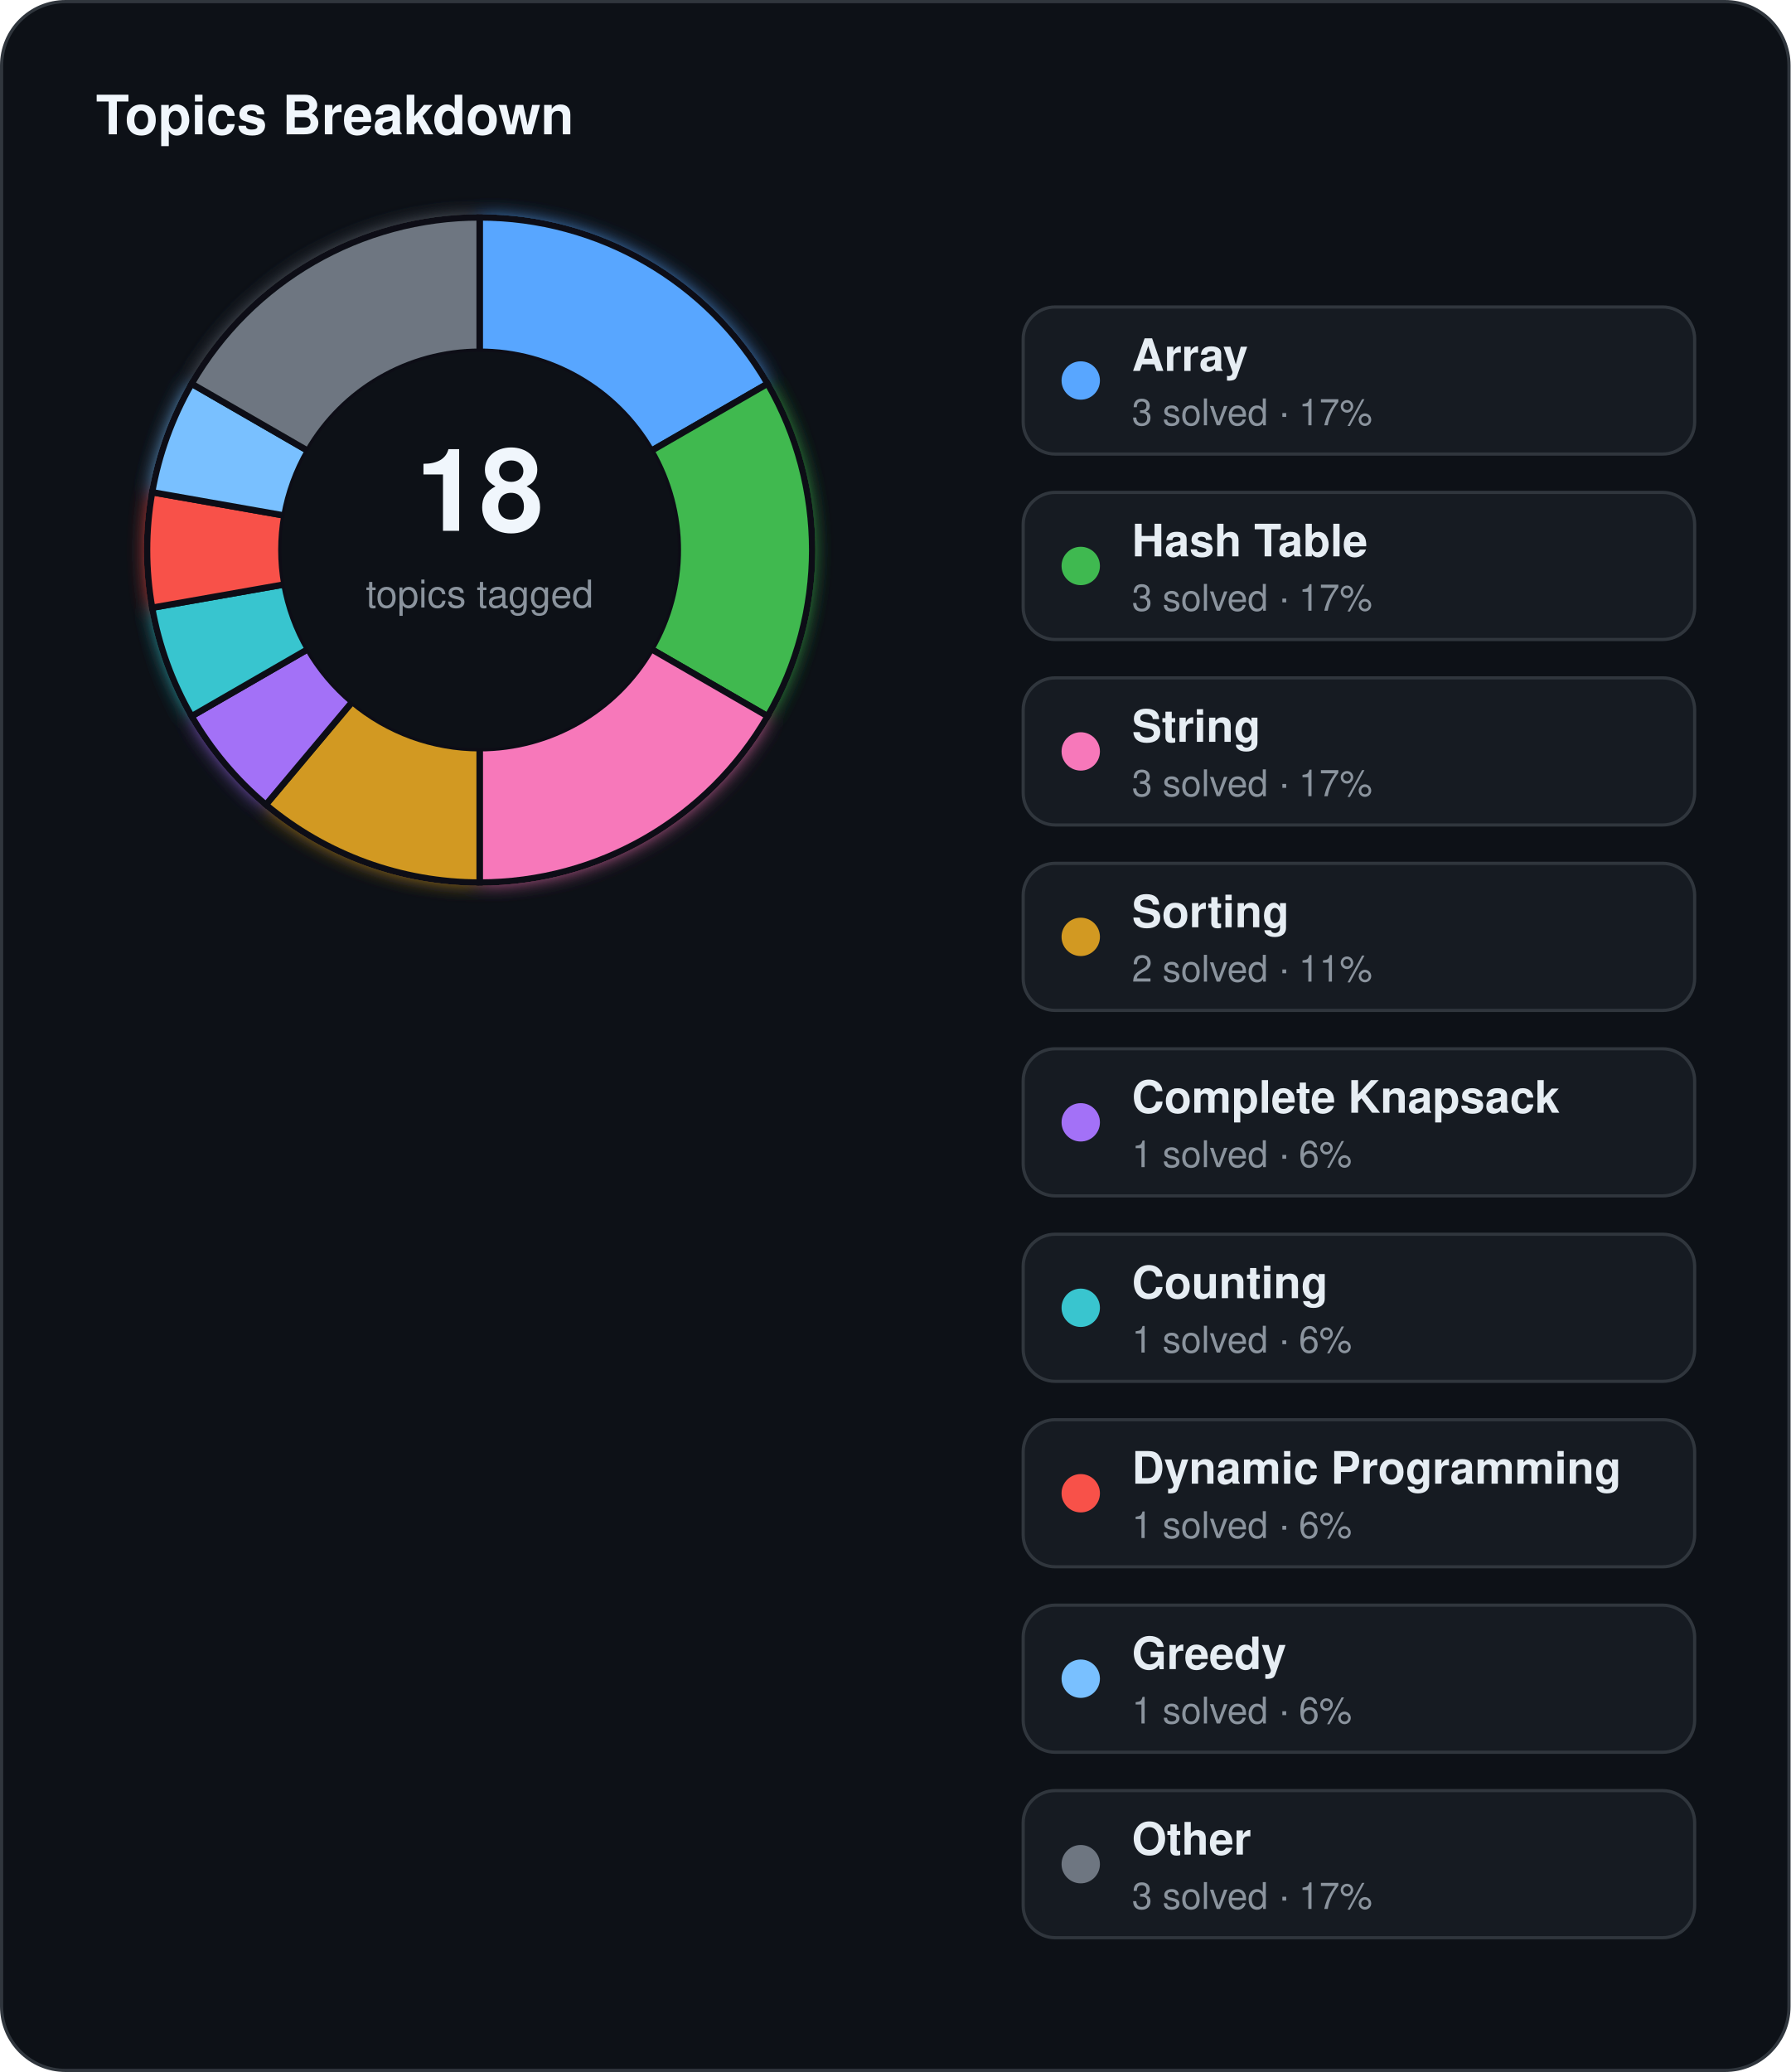
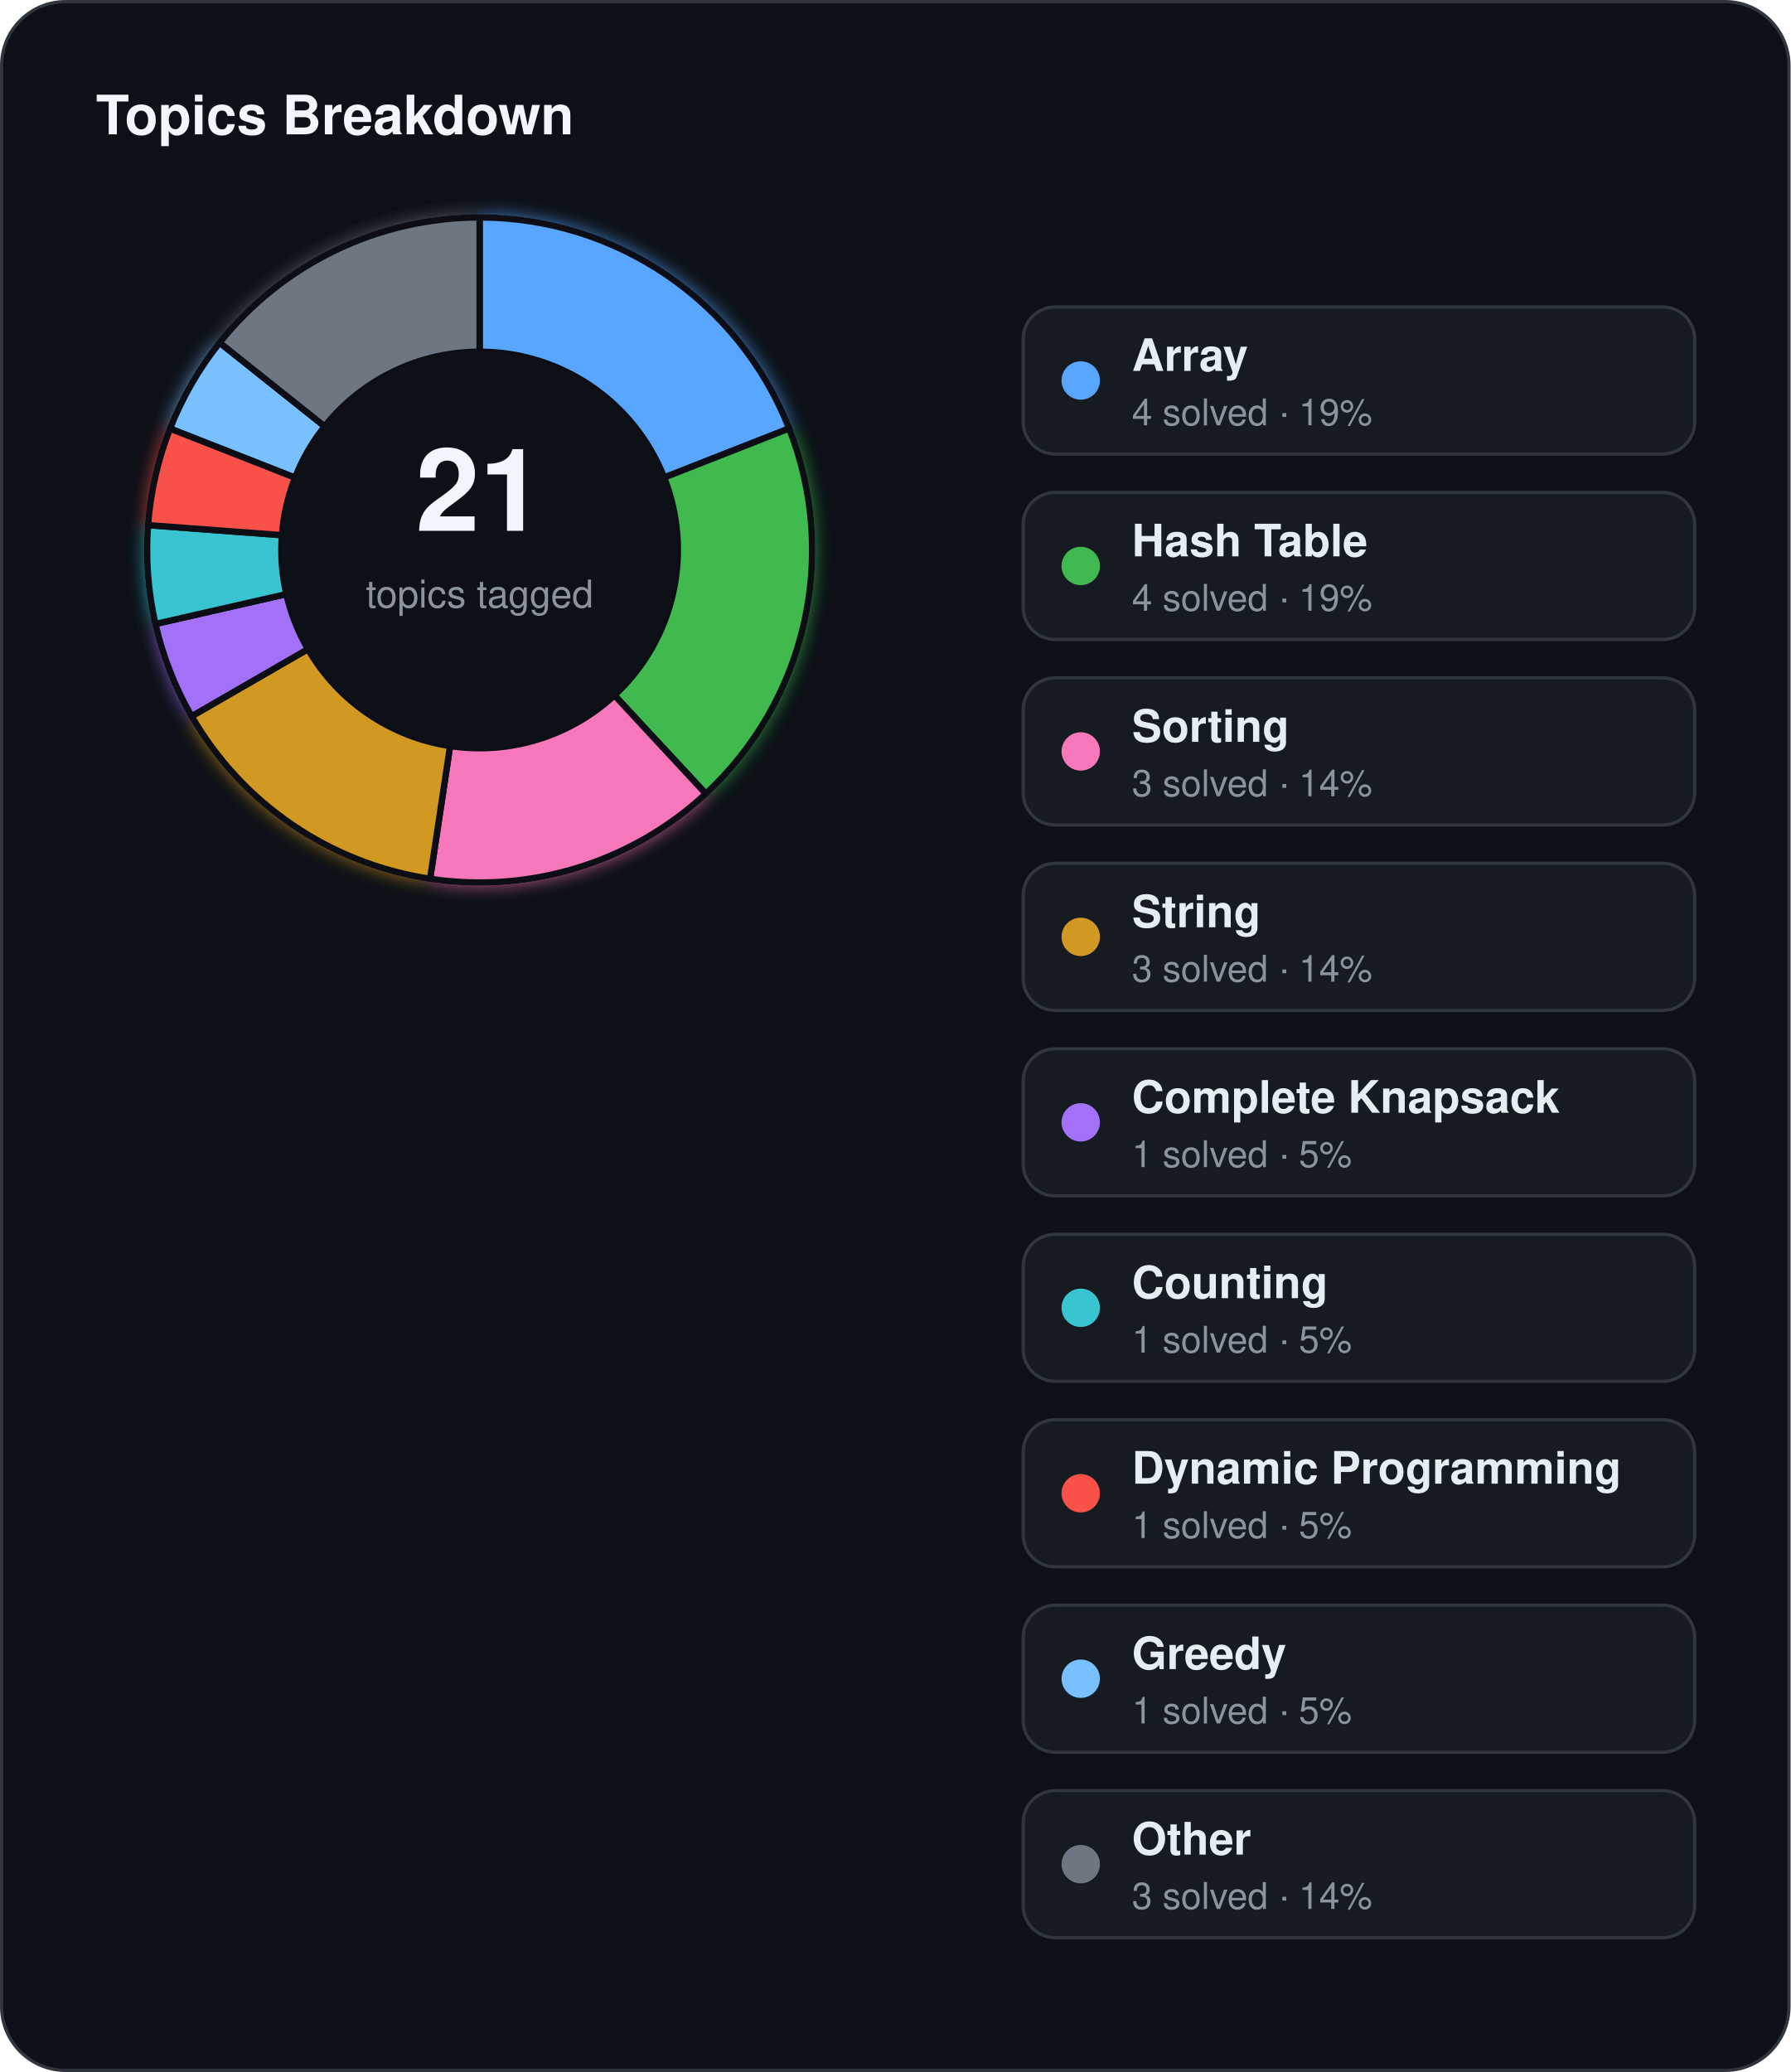
<svg xmlns="http://www.w3.org/2000/svg" width="560" height="648" viewBox="0 0 560 648">
  <defs>
    <filter id="topics-glow" x="-60%" y="-60%" width="220%" height="220%">
      <feGaussianBlur stdDeviation="3" result="blur" />
      <feMerge>
        <feMergeNode in="blur" />
        <feMergeNode in="SourceGraphic" />
      </feMerge>
    </filter>
  </defs>
  <rect x="0.5" y="0.5" width="559" height="647" rx="20" fill="#0d1117" stroke="#30363d" stroke-width="1" />
  <text x="30" y="42" fill="#f0f6fc" font-family="Segoe UI, Helvetica, Arial, sans-serif" font-size="17" font-weight="700">Topics Breakdown</text>
  <g filter="url(#topics-glow)">
-     <path d="M 150.00,68.00 A 104,104 0 0 1 240.07,120.00 L 203.69,141.00 A 62,62 0 0 0 150.00,110.00 Z" fill="#58a6ff" stroke="#0d1117" stroke-width="2" />
-     <path d="M 240.07,120.00 A 104,104 0 0 1 240.07,224.00 L 203.69,203.00 A 62,62 0 0 0 203.69,141.00 Z" fill="#3fb950" stroke="#0d1117" stroke-width="2" />
-     <path d="M 240.07,224.00 A 104,104 0 0 1 150.00,276.00 L 150.00,234.00 A 62,62 0 0 0 203.69,203.00 Z" fill="#f778ba" stroke="#0d1117" stroke-width="2" />
-     <path d="M 150.00,276.00 A 104,104 0 0 1 83.15,251.67 L 110.15,219.49 A 62,62 0 0 0 150.00,234.00 Z" fill="#d29922" stroke="#0d1117" stroke-width="2" />
-     <path d="M 83.15,251.67 A 104,104 0 0 1 59.93,224.00 L 96.31,203.00 A 62,62 0 0 0 110.15,219.49 Z" fill="#a371f7" stroke="#0d1117" stroke-width="2" />
-     <path d="M 59.93,224.00 A 104,104 0 0 1 47.58,190.06 L 88.94,182.77 A 62,62 0 0 0 96.31,203.00 Z" fill="#39c5cf" stroke="#0d1117" stroke-width="2" />
-     <path d="M 47.58,190.06 A 104,104 0 0 1 47.58,153.94 L 88.94,161.23 A 62,62 0 0 0 88.94,182.77 Z" fill="#f85149" stroke="#0d1117" stroke-width="2" />
-     <path d="M 47.58,153.94 A 104,104 0 0 1 59.93,120.00 L 96.31,141.00 A 62,62 0 0 0 88.94,161.23 Z" fill="#79c0ff" stroke="#0d1117" stroke-width="2" />
-     <path d="M 59.93,120.00 A 104,104 0 0 1 150.00,68.00 L 150.00,110.00 A 62,62 0 0 0 96.31,141.00 Z" fill="#6e7681" stroke="#0d1117" stroke-width="2" />
+     <path d="M 150.00,68.00 A 104,104 0 0 1 246.81,134.00 L 207.71,149.35 A 62,62 0 0 0 150.00,110.00 Z" fill="#58a6ff" stroke="#0d1117" stroke-width="2" />
+     <path d="M 246.81,134.00 A 104,104 0 0 1 220.74,248.24 L 192.17,217.45 A 62,62 0 0 0 207.71,149.35 Z" fill="#3fb950" stroke="#0d1117" stroke-width="2" />
+     <path d="M 220.74,248.24 A 104,104 0 0 1 134.50,274.84 L 140.76,233.31 A 62,62 0 0 0 192.17,217.45 Z" fill="#f778ba" stroke="#0d1117" stroke-width="2" />
+     <path d="M 134.50,274.84 A 104,104 0 0 1 59.93,224.00 L 96.31,203.00 A 62,62 0 0 0 140.76,233.31 Z" fill="#d29922" stroke="#0d1117" stroke-width="2" />
+     <path d="M 59.93,224.00 A 104,104 0 0 1 48.61,195.14 L 89.55,185.80 A 62,62 0 0 0 96.31,203.00 Z" fill="#a371f7" stroke="#0d1117" stroke-width="2" />
+     <path d="M 48.61,195.14 A 104,104 0 0 1 46.29,164.23 L 88.17,167.37 A 62,62 0 0 0 89.55,185.80 Z" fill="#39c5cf" stroke="#0d1117" stroke-width="2" />
+     <path d="M 46.29,164.23 A 104,104 0 0 1 53.19,134.00 L 92.29,149.35 A 62,62 0 0 0 88.17,167.37 Z" fill="#f85149" stroke="#0d1117" stroke-width="2" />
+     <path d="M 53.19,134.00 A 104,104 0 0 1 68.69,107.16 L 101.53,133.34 A 62,62 0 0 0 92.29,149.35 Z" fill="#79c0ff" stroke="#0d1117" stroke-width="2" />
+     <path d="M 68.69,107.16 A 104,104 0 0 1 150.00,68.00 L 150.00,110.00 A 62,62 0 0 0 101.53,133.34 Z" fill="#6e7681" stroke="#0d1117" stroke-width="2" />
  </g>
  <circle cx="150" cy="172" r="62" fill="#0d1117" />
-   <text x="150" y="166" text-anchor="middle" fill="#f0f6fc" font-family="Segoe UI, Helvetica, Arial, sans-serif" font-size="36" font-weight="700">18</text>
+   <text x="150" y="166" text-anchor="middle" fill="#f0f6fc" font-family="Segoe UI, Helvetica, Arial, sans-serif" font-size="36" font-weight="700">21</text>
  <text x="150" y="190" text-anchor="middle" fill="#8b949e" font-family="Segoe UI, Helvetica, Arial, sans-serif" font-size="12">topics tagged</text>
  <rect x="320" y="96" width="210" height="46" rx="10" fill="#161b22" stroke="#30363d" stroke-width="1" />
  <circle cx="338" cy="119" r="6" fill="#58a6ff" />
  <text x="354" y="116" fill="#e6edf3" font-family="Segoe UI, Helvetica, Arial, sans-serif" font-size="14" font-weight="600">Array</text>
-   <text x="354" y="133" fill="#8b949e" font-family="Segoe UI, Helvetica, Arial, sans-serif" font-size="11.5">3 solved · 17%</text>
+   <text x="354" y="133" fill="#8b949e" font-family="Segoe UI, Helvetica, Arial, sans-serif" font-size="11.5">4 solved · 19%</text>
  <rect x="320" y="154" width="210" height="46" rx="10" fill="#161b22" stroke="#30363d" stroke-width="1" />
  <circle cx="338" cy="177" r="6" fill="#3fb950" />
  <text x="354" y="174" fill="#e6edf3" font-family="Segoe UI, Helvetica, Arial, sans-serif" font-size="14" font-weight="600">Hash Table</text>
-   <text x="354" y="191" fill="#8b949e" font-family="Segoe UI, Helvetica, Arial, sans-serif" font-size="11.5">3 solved · 17%</text>
+   <text x="354" y="191" fill="#8b949e" font-family="Segoe UI, Helvetica, Arial, sans-serif" font-size="11.5">4 solved · 19%</text>
  <rect x="320" y="212" width="210" height="46" rx="10" fill="#161b22" stroke="#30363d" stroke-width="1" />
  <circle cx="338" cy="235" r="6" fill="#f778ba" />
-   <text x="354" y="232" fill="#e6edf3" font-family="Segoe UI, Helvetica, Arial, sans-serif" font-size="14" font-weight="600">String</text>
-   <text x="354" y="249" fill="#8b949e" font-family="Segoe UI, Helvetica, Arial, sans-serif" font-size="11.5">3 solved · 17%</text>
+   <text x="354" y="232" fill="#e6edf3" font-family="Segoe UI, Helvetica, Arial, sans-serif" font-size="14" font-weight="600">Sorting</text>
+   <text x="354" y="249" fill="#8b949e" font-family="Segoe UI, Helvetica, Arial, sans-serif" font-size="11.5">3 solved · 14%</text>
  <rect x="320" y="270" width="210" height="46" rx="10" fill="#161b22" stroke="#30363d" stroke-width="1" />
  <circle cx="338" cy="293" r="6" fill="#d29922" />
-   <text x="354" y="290" fill="#e6edf3" font-family="Segoe UI, Helvetica, Arial, sans-serif" font-size="14" font-weight="600">Sorting</text>
-   <text x="354" y="307" fill="#8b949e" font-family="Segoe UI, Helvetica, Arial, sans-serif" font-size="11.5">2 solved · 11%</text>
+   <text x="354" y="290" fill="#e6edf3" font-family="Segoe UI, Helvetica, Arial, sans-serif" font-size="14" font-weight="600">String</text>
+   <text x="354" y="307" fill="#8b949e" font-family="Segoe UI, Helvetica, Arial, sans-serif" font-size="11.5">3 solved · 14%</text>
  <rect x="320" y="328" width="210" height="46" rx="10" fill="#161b22" stroke="#30363d" stroke-width="1" />
  <circle cx="338" cy="351" r="6" fill="#a371f7" />
  <text x="354" y="348" fill="#e6edf3" font-family="Segoe UI, Helvetica, Arial, sans-serif" font-size="14" font-weight="600">Complete Knapsack</text>
-   <text x="354" y="365" fill="#8b949e" font-family="Segoe UI, Helvetica, Arial, sans-serif" font-size="11.5">1 solved · 6%</text>
+   <text x="354" y="365" fill="#8b949e" font-family="Segoe UI, Helvetica, Arial, sans-serif" font-size="11.5">1 solved · 5%</text>
  <rect x="320" y="386" width="210" height="46" rx="10" fill="#161b22" stroke="#30363d" stroke-width="1" />
  <circle cx="338" cy="409" r="6" fill="#39c5cf" />
  <text x="354" y="406" fill="#e6edf3" font-family="Segoe UI, Helvetica, Arial, sans-serif" font-size="14" font-weight="600">Counting</text>
-   <text x="354" y="423" fill="#8b949e" font-family="Segoe UI, Helvetica, Arial, sans-serif" font-size="11.5">1 solved · 6%</text>
+   <text x="354" y="423" fill="#8b949e" font-family="Segoe UI, Helvetica, Arial, sans-serif" font-size="11.5">1 solved · 5%</text>
  <rect x="320" y="444" width="210" height="46" rx="10" fill="#161b22" stroke="#30363d" stroke-width="1" />
  <circle cx="338" cy="467" r="6" fill="#f85149" />
  <text x="354" y="464" fill="#e6edf3" font-family="Segoe UI, Helvetica, Arial, sans-serif" font-size="14" font-weight="600">Dynamic Programming</text>
-   <text x="354" y="481" fill="#8b949e" font-family="Segoe UI, Helvetica, Arial, sans-serif" font-size="11.5">1 solved · 6%</text>
+   <text x="354" y="481" fill="#8b949e" font-family="Segoe UI, Helvetica, Arial, sans-serif" font-size="11.5">1 solved · 5%</text>
  <rect x="320" y="502" width="210" height="46" rx="10" fill="#161b22" stroke="#30363d" stroke-width="1" />
  <circle cx="338" cy="525" r="6" fill="#79c0ff" />
  <text x="354" y="522" fill="#e6edf3" font-family="Segoe UI, Helvetica, Arial, sans-serif" font-size="14" font-weight="600">Greedy</text>
-   <text x="354" y="539" fill="#8b949e" font-family="Segoe UI, Helvetica, Arial, sans-serif" font-size="11.5">1 solved · 6%</text>
+   <text x="354" y="539" fill="#8b949e" font-family="Segoe UI, Helvetica, Arial, sans-serif" font-size="11.5">1 solved · 5%</text>
  <rect x="320" y="560" width="210" height="46" rx="10" fill="#161b22" stroke="#30363d" stroke-width="1" />
  <circle cx="338" cy="583" r="6" fill="#6e7681" />
  <text x="354" y="580" fill="#e6edf3" font-family="Segoe UI, Helvetica, Arial, sans-serif" font-size="14" font-weight="600">Other</text>
-   <text x="354" y="597" fill="#8b949e" font-family="Segoe UI, Helvetica, Arial, sans-serif" font-size="11.5">3 solved · 17%</text>
+   <text x="354" y="597" fill="#8b949e" font-family="Segoe UI, Helvetica, Arial, sans-serif" font-size="11.5">3 solved · 14%</text>
</svg>
